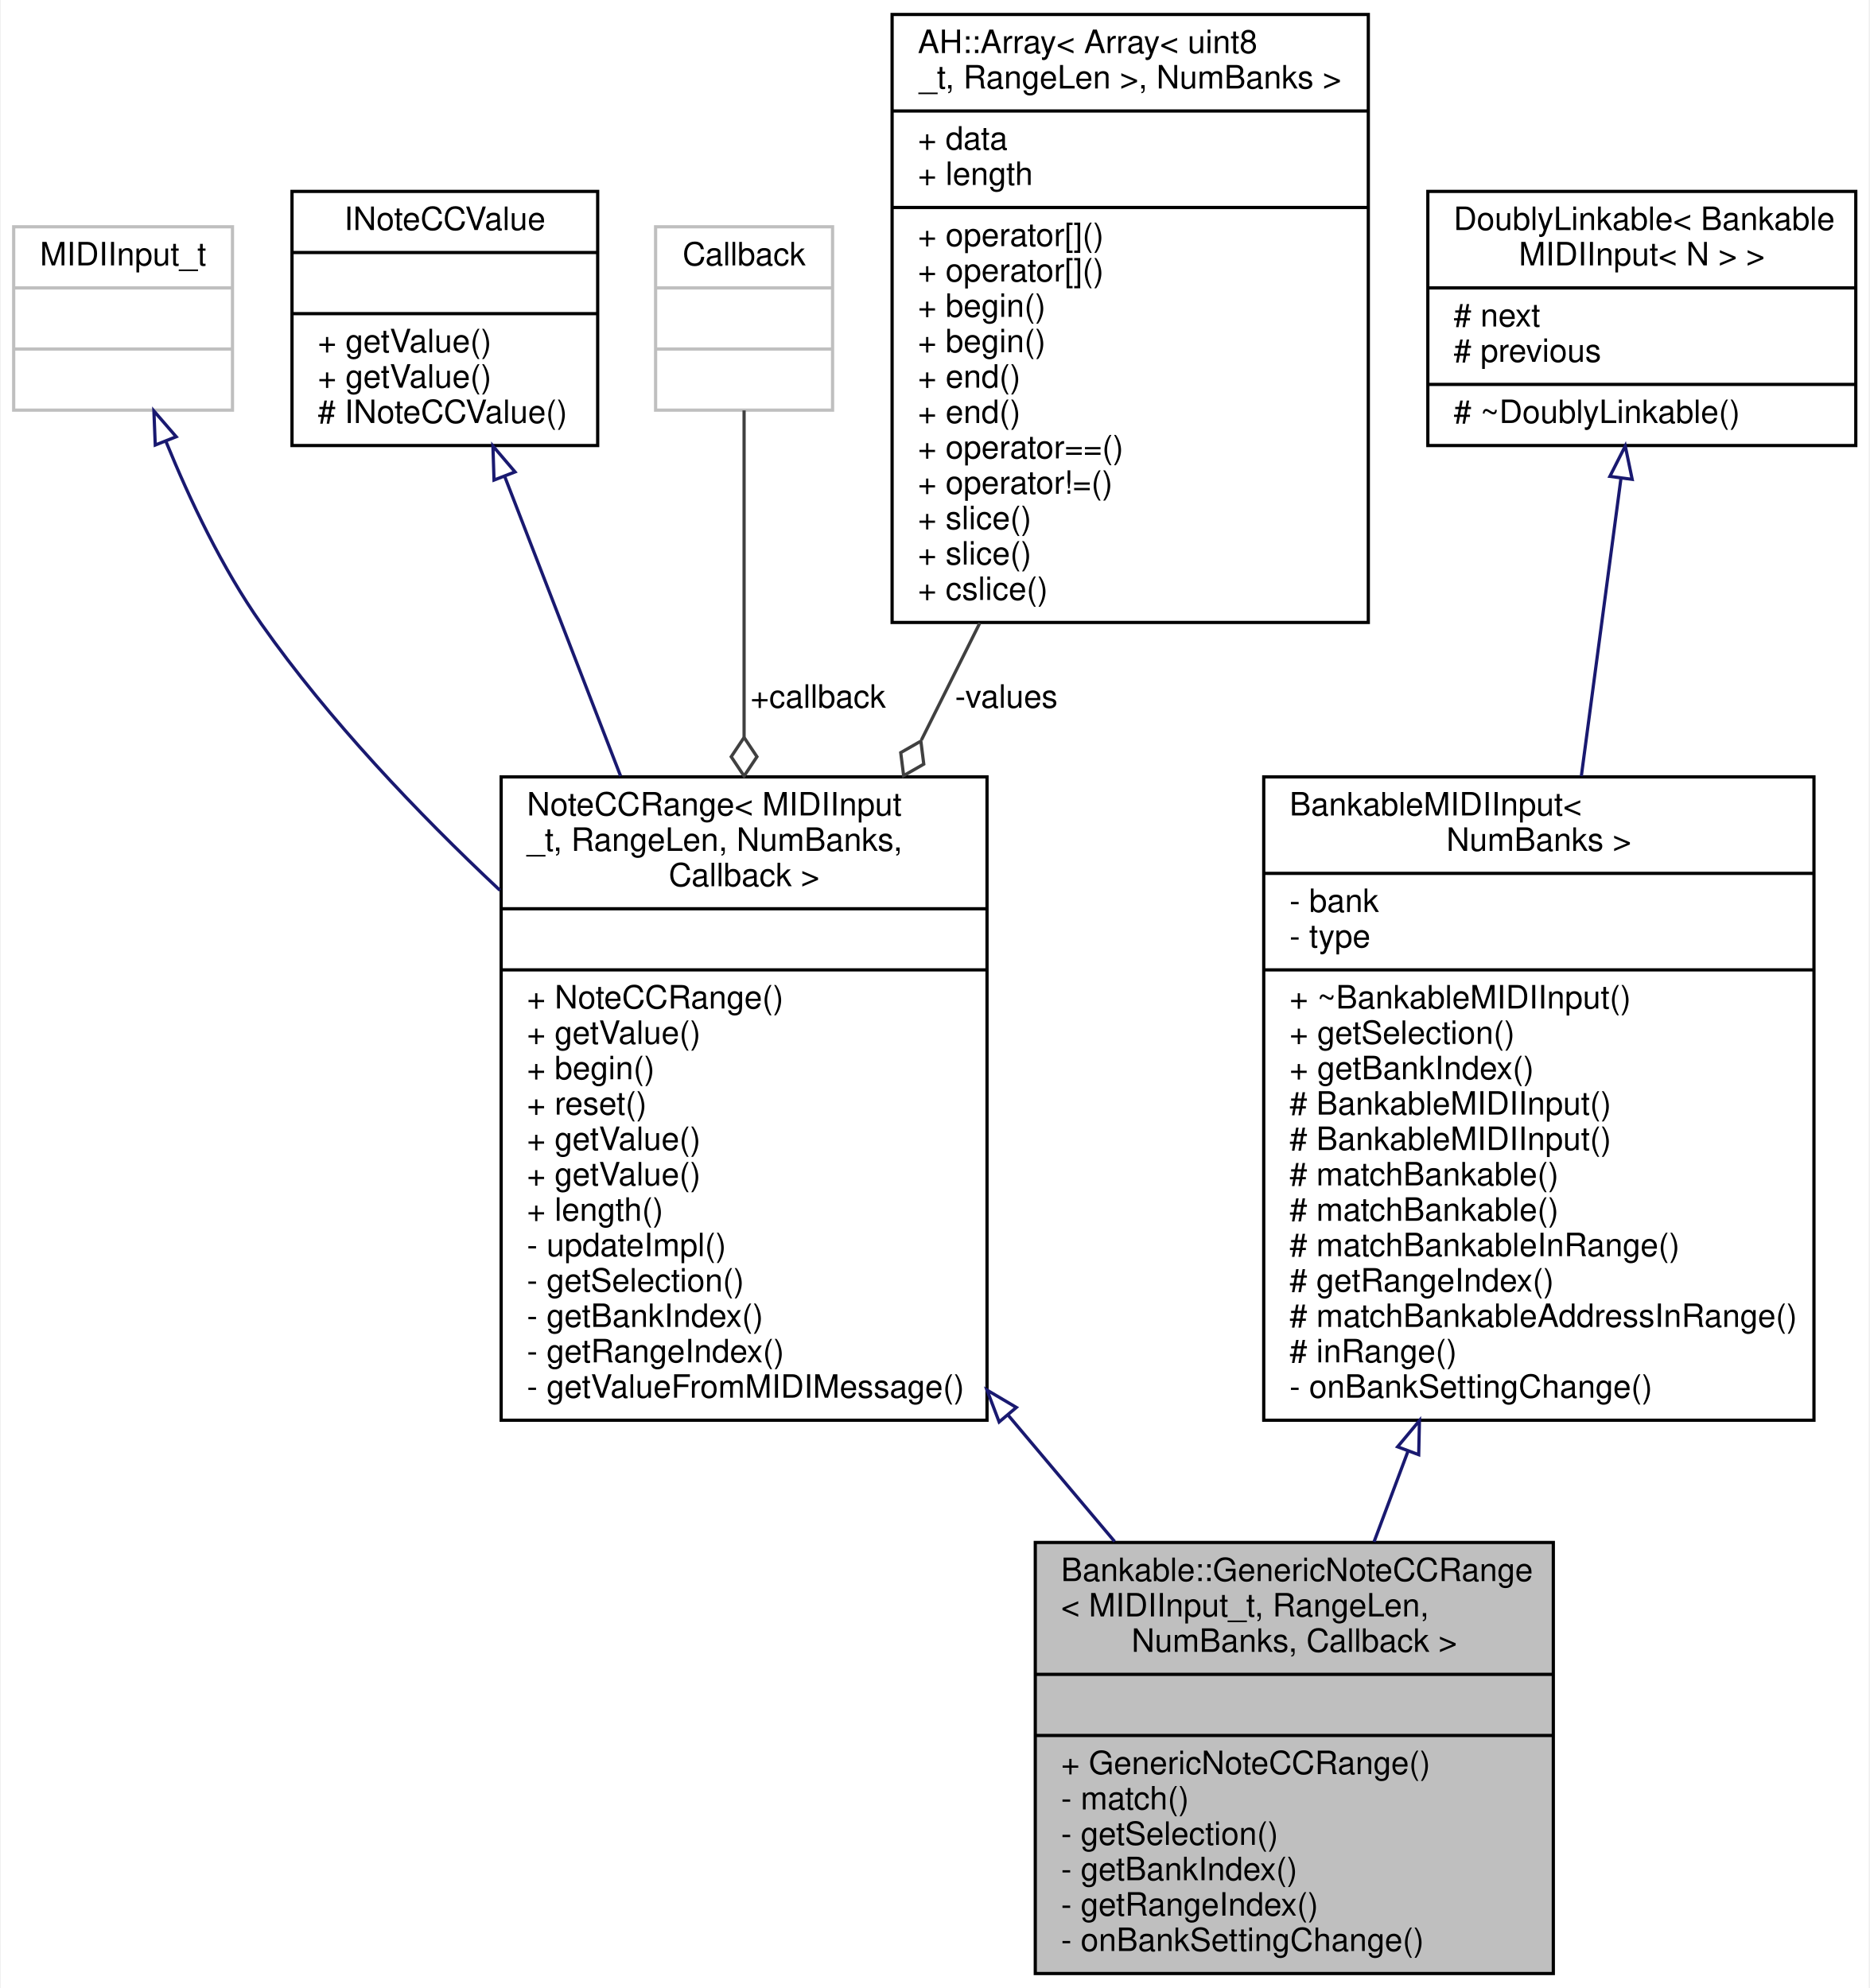
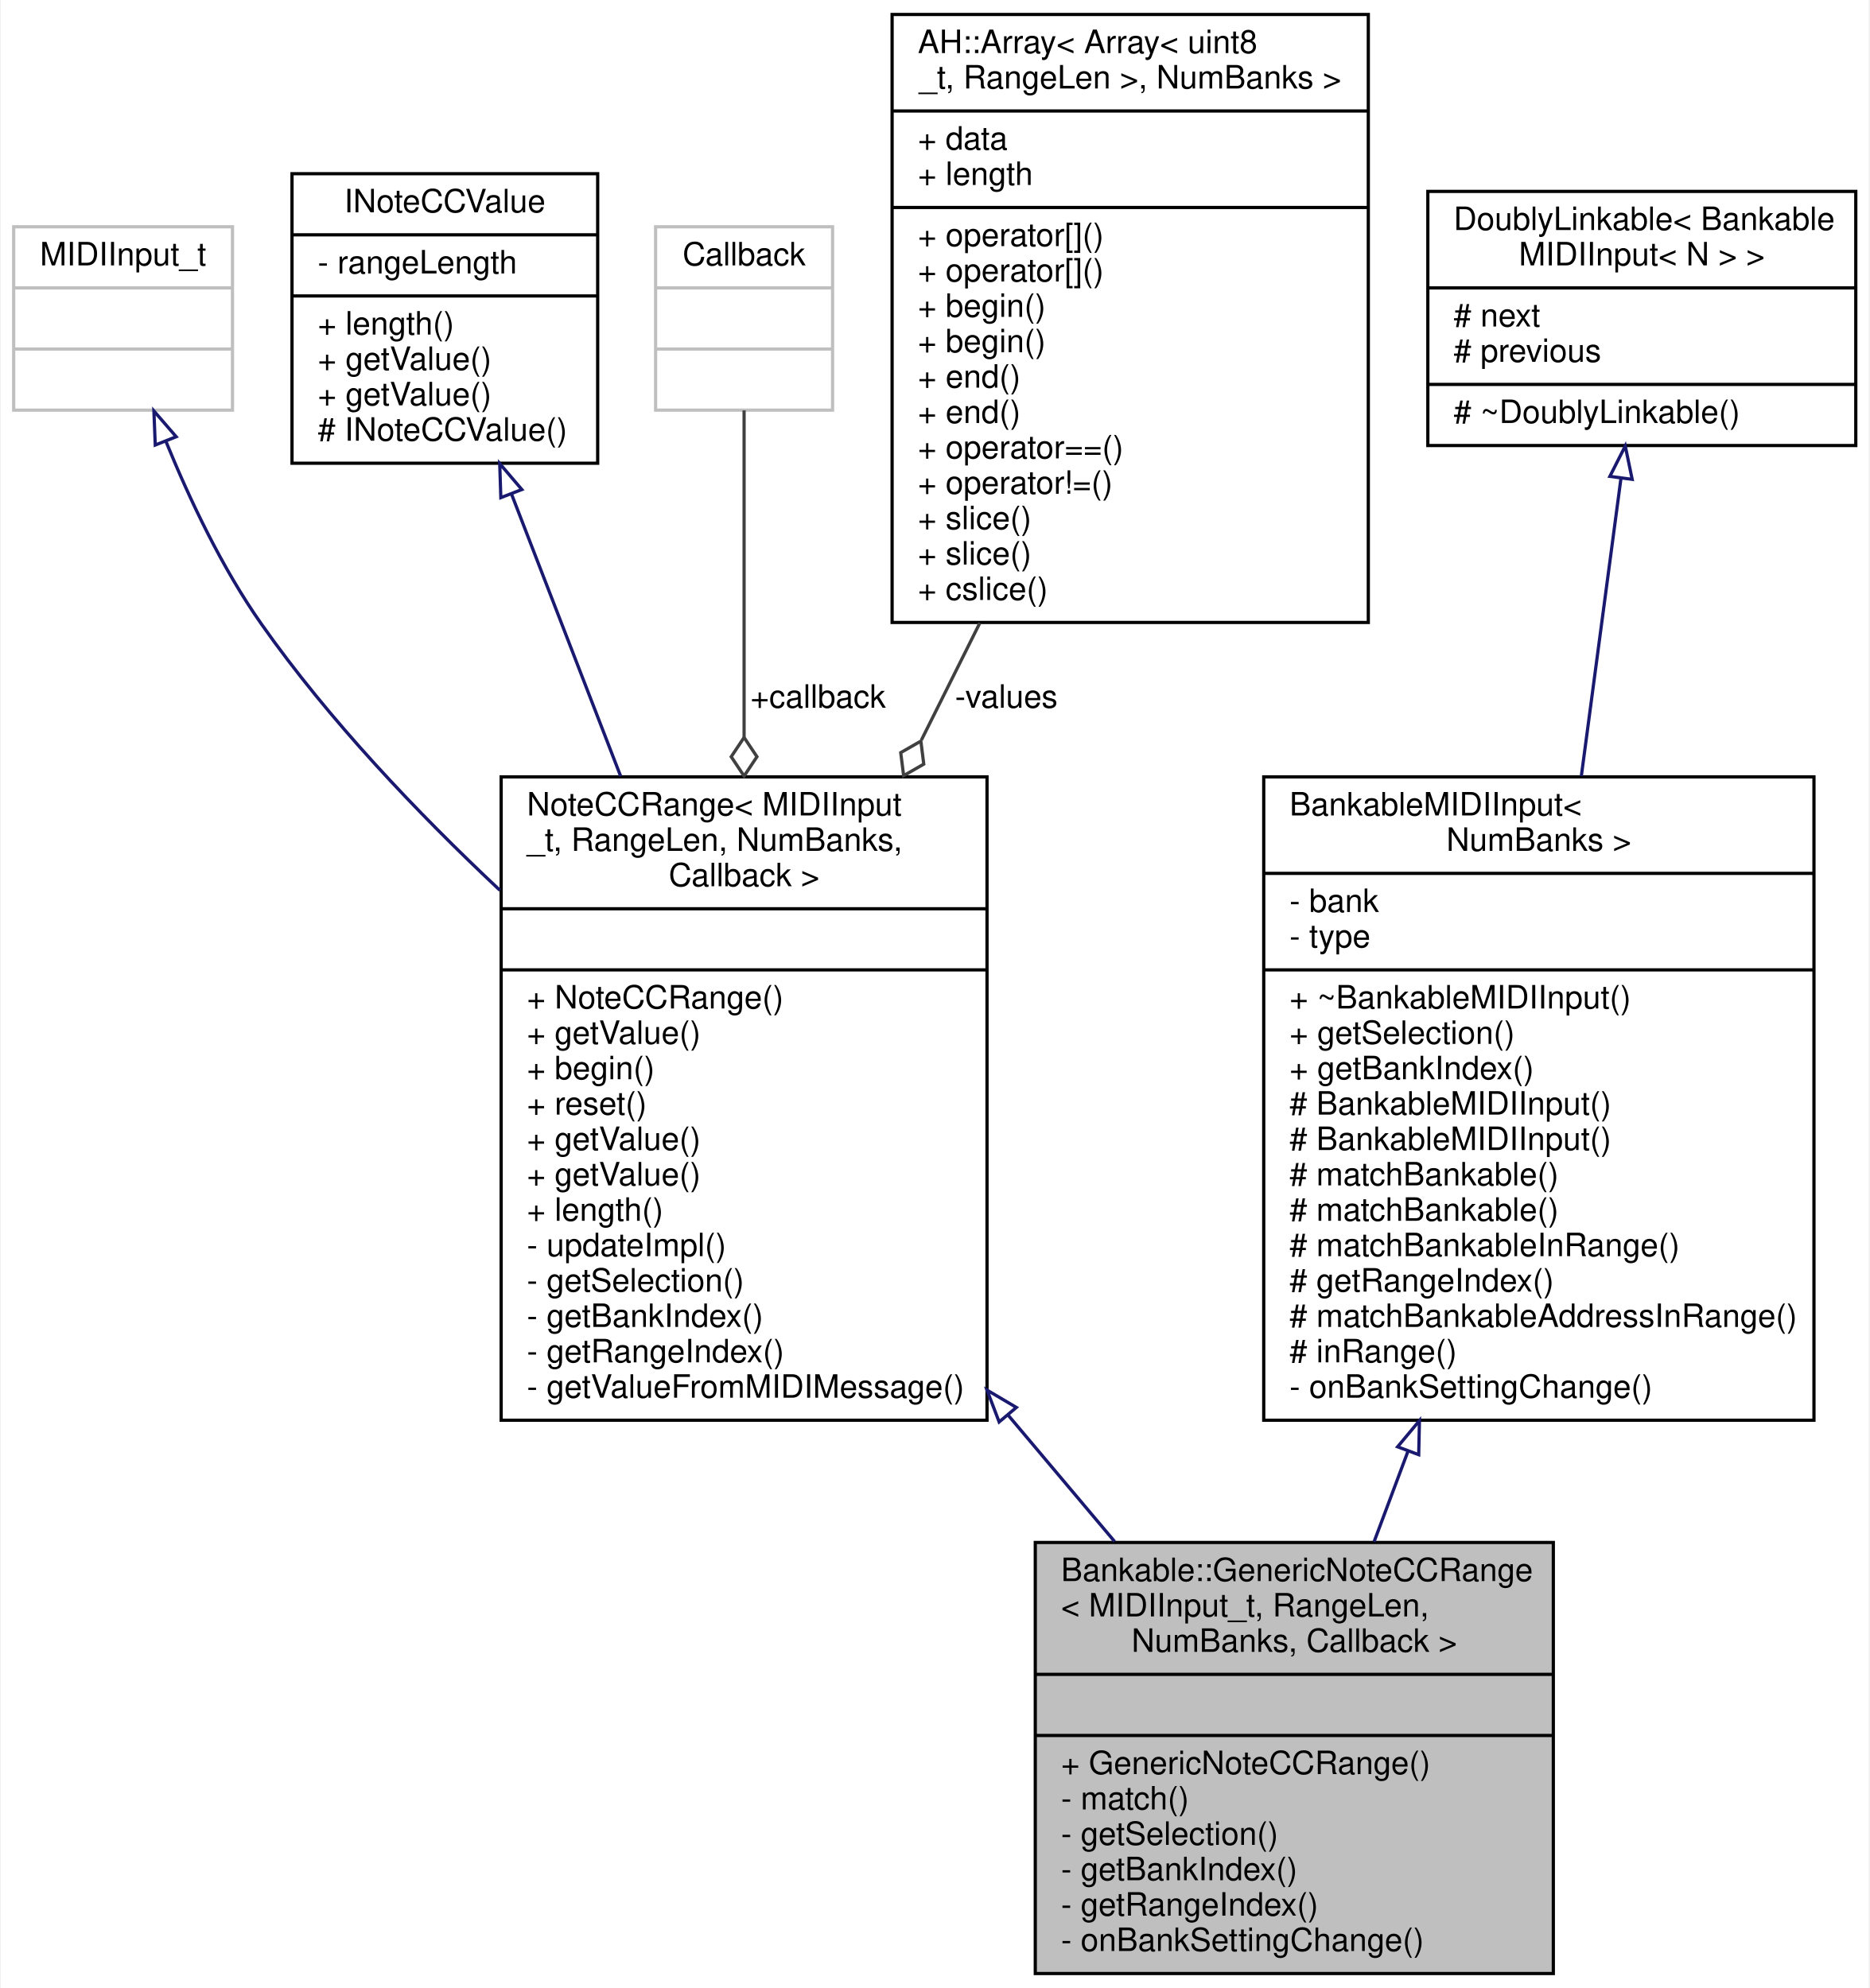
<svg xmlns="http://www.w3.org/2000/svg" xmlns:xlink="http://www.w3.org/1999/xlink" width="581pt" height="618pt" viewBox="0.00 0.00 580.50 618.00">
  <g id="graph0" class="graph" transform="scale(1 1) rotate(0) translate(4 614)">
    <polygon fill="white" stroke="none" points="-4,4 -4,-614 576.5,-614 576.5,4 -4,4" />
    <g id="node1" class="node">
      <g id="a_node1">
        <a xlink:title=" ">
          <polygon fill="#bfbfbf" stroke="black" points="317.5,-0.5 317.5,-134.5 478.5,-134.5 478.5,-0.5 317.5,-0.5" />
          <text text-anchor="start" x="325.5" y="-122.5" font-family="Helvetica,sans-Serif" font-size="10.00">Bankable::GenericNoteCCRange</text>
          <text text-anchor="start" x="325.5" y="-111.5" font-family="Helvetica,sans-Serif" font-size="10.00">&lt; MIDIInput_t, RangeLen,</text>
          <text text-anchor="middle" x="398" y="-100.5" font-family="Helvetica,sans-Serif" font-size="10.00"> NumBanks, Callback &gt;</text>
          <polyline fill="none" stroke="black" points="317.5,-93.5 478.5,-93.5 " />
          <text text-anchor="middle" x="398" y="-81.5" font-family="Helvetica,sans-Serif" font-size="10.00"> </text>
          <polyline fill="none" stroke="black" points="317.5,-74.5 478.5,-74.5 " />
          <text text-anchor="start" x="325.5" y="-62.5" font-family="Helvetica,sans-Serif" font-size="10.00">+ GenericNoteCCRange()</text>
          <text text-anchor="start" x="325.5" y="-51.5" font-family="Helvetica,sans-Serif" font-size="10.00">- match()</text>
          <text text-anchor="start" x="325.5" y="-40.5" font-family="Helvetica,sans-Serif" font-size="10.00">- getSelection()</text>
          <text text-anchor="start" x="325.5" y="-29.5" font-family="Helvetica,sans-Serif" font-size="10.00">- getBankIndex()</text>
          <text text-anchor="start" x="325.5" y="-18.5" font-family="Helvetica,sans-Serif" font-size="10.00">- getRangeIndex()</text>
          <text text-anchor="start" x="325.5" y="-7.5" font-family="Helvetica,sans-Serif" font-size="10.00">- onBankSettingChange()</text>
        </a>
      </g>
    </g>
    <g id="node2" class="node">
      <g id="a_node2">
        <a xlink:href="../../d2/df4/classNoteCCRange.html" target="_top" xlink:title=" ">
          <polygon fill="white" stroke="black" points="151.5,-172.5 151.5,-372.5 302.5,-372.5 302.5,-172.5 151.5,-172.5" />
          <text text-anchor="start" x="159.5" y="-360.5" font-family="Helvetica,sans-Serif" font-size="10.00">NoteCCRange&lt; MIDIInput</text>
          <text text-anchor="start" x="159.5" y="-349.5" font-family="Helvetica,sans-Serif" font-size="10.00">_t, RangeLen, NumBanks,</text>
          <text text-anchor="middle" x="227" y="-338.5" font-family="Helvetica,sans-Serif" font-size="10.00"> Callback &gt;</text>
          <polyline fill="none" stroke="black" points="151.5,-331.5 302.5,-331.5 " />
          <text text-anchor="middle" x="227" y="-319.5" font-family="Helvetica,sans-Serif" font-size="10.00"> </text>
          <polyline fill="none" stroke="black" points="151.5,-312.5 302.5,-312.5 " />
          <text text-anchor="start" x="159.5" y="-300.5" font-family="Helvetica,sans-Serif" font-size="10.00">+ NoteCCRange()</text>
          <text text-anchor="start" x="159.5" y="-289.5" font-family="Helvetica,sans-Serif" font-size="10.00">+ getValue()</text>
          <text text-anchor="start" x="159.5" y="-278.5" font-family="Helvetica,sans-Serif" font-size="10.00">+ begin()</text>
          <text text-anchor="start" x="159.5" y="-267.5" font-family="Helvetica,sans-Serif" font-size="10.00">+ reset()</text>
          <text text-anchor="start" x="159.5" y="-256.5" font-family="Helvetica,sans-Serif" font-size="10.00">+ getValue()</text>
          <text text-anchor="start" x="159.5" y="-245.5" font-family="Helvetica,sans-Serif" font-size="10.00">+ getValue()</text>
          <text text-anchor="start" x="159.5" y="-234.5" font-family="Helvetica,sans-Serif" font-size="10.00">+ length()</text>
          <text text-anchor="start" x="159.5" y="-223.5" font-family="Helvetica,sans-Serif" font-size="10.00">- updateImpl()</text>
          <text text-anchor="start" x="159.5" y="-212.5" font-family="Helvetica,sans-Serif" font-size="10.00">- getSelection()</text>
          <text text-anchor="start" x="159.5" y="-201.5" font-family="Helvetica,sans-Serif" font-size="10.00">- getBankIndex()</text>
          <text text-anchor="start" x="159.5" y="-190.5" font-family="Helvetica,sans-Serif" font-size="10.00">- getRangeIndex()</text>
          <text text-anchor="start" x="159.5" y="-179.5" font-family="Helvetica,sans-Serif" font-size="10.00">- getValueFromMIDIMessage()</text>
        </a>
      </g>
    </g>
    <g id="edge1" class="edge">
      <path fill="none" stroke="midnightblue" d="M309.083,-174.057C320.287,-160.755 331.57,-147.361 342.16,-134.79" />
      <polygon fill="none" stroke="midnightblue" points="306.267,-171.967 302.501,-181.87 311.62,-176.477 306.267,-171.967" />
    </g>
    <g id="node3" class="node">
      <g id="a_node3">
        <a xlink:title=" ">
          <polygon fill="white" stroke="#bfbfbf" points="0,-486.5 0,-543.5 68,-543.5 68,-486.5 0,-486.5" />
          <text text-anchor="middle" x="34" y="-531.5" font-family="Helvetica,sans-Serif" font-size="10.00">MIDIInput_t</text>
          <polyline fill="none" stroke="#bfbfbf" points="0,-524.5 68,-524.5 " />
          <text text-anchor="middle" x="34" y="-512.5" font-family="Helvetica,sans-Serif" font-size="10.00"> </text>
          <polyline fill="none" stroke="#bfbfbf" points="0,-505.5 68,-505.5 " />
          <text text-anchor="middle" x="34" y="-493.5" font-family="Helvetica,sans-Serif" font-size="10.00"> </text>
        </a>
      </g>
    </g>
    <g id="edge2" class="edge">
      <path fill="none" stroke="midnightblue" d="M47.368,-476.659C54.706,-458.689 64.802,-437.337 77,-420 97.946,-390.229 125.416,-361.362 151.117,-337.236" />
      <polygon fill="none" stroke="midnightblue" points="44,-475.66 43.58,-486.247 50.51,-478.233 44,-475.66" />
    </g>
    <g id="node4" class="node">
      <g id="a_node4">
        <a xlink:href="../../d7/dab/classINoteCCValue.html" target="_top" xlink:title=" ">
-           <polygon fill="white" stroke="black" points="86.5,-475.5 86.5,-554.5 181.5,-554.5 181.5,-475.5 86.5,-475.5" />
-           <text text-anchor="middle" x="134" y="-542.5" font-family="Helvetica,sans-Serif" font-size="10.00">INoteCCValue</text>
-           <polyline fill="none" stroke="black" points="86.5,-535.5 181.5,-535.5 " />
-           <text text-anchor="middle" x="134" y="-523.5" font-family="Helvetica,sans-Serif" font-size="10.00"> </text>
-           <polyline fill="none" stroke="black" points="86.5,-516.5 181.5,-516.5 " />
-           <text text-anchor="start" x="94.5" y="-504.5" font-family="Helvetica,sans-Serif" font-size="10.00">+ getValue()</text>
-           <text text-anchor="start" x="94.5" y="-493.5" font-family="Helvetica,sans-Serif" font-size="10.00">+ getValue()</text>
-           <text text-anchor="start" x="94.5" y="-482.5" font-family="Helvetica,sans-Serif" font-size="10.00"># INoteCCValue()</text>
+           <polygon fill="white" stroke="black" points="86.5,-470 86.5,-560 181.5,-560 181.5,-470 86.5,-470" />
+           <text text-anchor="middle" x="134" y="-548" font-family="Helvetica,sans-Serif" font-size="10.00">INoteCCValue</text>
+           <polyline fill="none" stroke="black" points="86.5,-541 181.5,-541 " />
+           <text text-anchor="start" x="94.5" y="-529" font-family="Helvetica,sans-Serif" font-size="10.00">- rangeLength</text>
+           <polyline fill="none" stroke="black" points="86.5,-522 181.5,-522 " />
+           <text text-anchor="start" x="94.5" y="-510" font-family="Helvetica,sans-Serif" font-size="10.00">+ length()</text>
+           <text text-anchor="start" x="94.5" y="-499" font-family="Helvetica,sans-Serif" font-size="10.00">+ getValue()</text>
+           <text text-anchor="start" x="94.5" y="-488" font-family="Helvetica,sans-Serif" font-size="10.00">+ getValue()</text>
+           <text text-anchor="start" x="94.5" y="-477" font-family="Helvetica,sans-Serif" font-size="10.00"># INoteCCValue()</text>
        </a>
      </g>
    </g>
    <g id="edge3" class="edge">
-       <path fill="none" stroke="midnightblue" d="M152.609,-465.877C162.937,-439.167 176.178,-404.927 188.619,-372.755" />
-       <polygon fill="none" stroke="midnightblue" points="149.284,-464.77 148.942,-475.36 155.813,-467.295 149.284,-464.77" />
+       <path fill="none" stroke="midnightblue" d="M154.765,-460.3C164.751,-434.477 177.048,-402.677 188.647,-372.682" />
+       <polygon fill="none" stroke="midnightblue" points="151.4,-459.299 151.058,-469.889 157.929,-461.824 151.4,-459.299" />
    </g>
    <g id="node5" class="node">
      <g id="a_node5">
        <a xlink:title=" ">
          <polygon fill="white" stroke="#bfbfbf" points="199.5,-486.5 199.5,-543.5 254.5,-543.5 254.5,-486.5 199.5,-486.5" />
          <text text-anchor="middle" x="227" y="-531.5" font-family="Helvetica,sans-Serif" font-size="10.00">Callback</text>
          <polyline fill="none" stroke="#bfbfbf" points="199.5,-524.5 254.5,-524.5 " />
          <text text-anchor="middle" x="227" y="-512.5" font-family="Helvetica,sans-Serif" font-size="10.00"> </text>
          <polyline fill="none" stroke="#bfbfbf" points="199.5,-505.5 254.5,-505.5 " />
          <text text-anchor="middle" x="227" y="-493.5" font-family="Helvetica,sans-Serif" font-size="10.00"> </text>
        </a>
      </g>
    </g>
    <g id="edge4" class="edge">
      <path fill="none" stroke="#404040" d="M227,-486.412C227,-461.306 227,-422.528 227,-384.909" />
      <polygon fill="none" stroke="#404040" points="227,-384.755 223,-378.755 227,-372.755 231,-378.755 227,-384.755" />
      <text text-anchor="middle" x="250" y="-394" font-family="Helvetica,sans-Serif" font-size="10.00"> +callback</text>
    </g>
    <g id="node6" class="node">
      <g id="a_node6">
        <a xlink:href="../../d0/d32/structAH_1_1Array.html" target="_top" xlink:title=" ">
          <polygon fill="white" stroke="black" points="273,-420.5 273,-609.5 421,-609.5 421,-420.5 273,-420.5" />
          <text text-anchor="start" x="281" y="-597.5" font-family="Helvetica,sans-Serif" font-size="10.00">AH::Array&lt; Array&lt; uint8</text>
          <text text-anchor="middle" x="347" y="-586.5" font-family="Helvetica,sans-Serif" font-size="10.00">_t, RangeLen &gt;, NumBanks &gt;</text>
          <polyline fill="none" stroke="black" points="273,-579.5 421,-579.5 " />
          <text text-anchor="start" x="281" y="-567.5" font-family="Helvetica,sans-Serif" font-size="10.00">+ data</text>
          <text text-anchor="start" x="281" y="-556.5" font-family="Helvetica,sans-Serif" font-size="10.00">+ length</text>
          <polyline fill="none" stroke="black" points="273,-549.5 421,-549.5 " />
          <text text-anchor="start" x="281" y="-537.5" font-family="Helvetica,sans-Serif" font-size="10.00">+ operator[]()</text>
          <text text-anchor="start" x="281" y="-526.5" font-family="Helvetica,sans-Serif" font-size="10.00">+ operator[]()</text>
          <text text-anchor="start" x="281" y="-515.5" font-family="Helvetica,sans-Serif" font-size="10.00">+ begin()</text>
          <text text-anchor="start" x="281" y="-504.5" font-family="Helvetica,sans-Serif" font-size="10.00">+ begin()</text>
          <text text-anchor="start" x="281" y="-493.5" font-family="Helvetica,sans-Serif" font-size="10.00">+ end()</text>
          <text text-anchor="start" x="281" y="-482.5" font-family="Helvetica,sans-Serif" font-size="10.00">+ end()</text>
          <text text-anchor="start" x="281" y="-471.5" font-family="Helvetica,sans-Serif" font-size="10.00">+ operator==()</text>
          <text text-anchor="start" x="281" y="-460.5" font-family="Helvetica,sans-Serif" font-size="10.00">+ operator!=()</text>
          <text text-anchor="start" x="281" y="-449.5" font-family="Helvetica,sans-Serif" font-size="10.00">+ slice()</text>
          <text text-anchor="start" x="281" y="-438.5" font-family="Helvetica,sans-Serif" font-size="10.00">+ slice()</text>
          <text text-anchor="start" x="281" y="-427.5" font-family="Helvetica,sans-Serif" font-size="10.00">+ cslice()</text>
        </a>
      </g>
    </g>
    <g id="edge5" class="edge">
      <path fill="none" stroke="#404040" d="M300.261,-420.328C294.316,-408.412 288.188,-396.13 282.126,-383.982" />
      <polygon fill="none" stroke="#404040" points="281.943,-383.615 275.685,-380.032 276.585,-372.877 282.843,-376.46 281.943,-383.615" />
      <text text-anchor="middle" x="308.5" y="-394" font-family="Helvetica,sans-Serif" font-size="10.00"> -values</text>
    </g>
    <g id="node7" class="node">
      <g id="a_node7">
        <a xlink:href="../../db/d6e/classBankableMIDIInput.html" target="_top" xlink:title=" ">
          <polygon fill="white" stroke="black" points="388.5,-172.5 388.5,-372.5 559.5,-372.5 559.5,-172.5 388.5,-172.5" />
          <text text-anchor="start" x="396.5" y="-360.5" font-family="Helvetica,sans-Serif" font-size="10.00">BankableMIDIInput&lt;</text>
          <text text-anchor="middle" x="474" y="-349.5" font-family="Helvetica,sans-Serif" font-size="10.00"> NumBanks &gt;</text>
          <polyline fill="none" stroke="black" points="388.5,-342.5 559.5,-342.5 " />
          <text text-anchor="start" x="396.5" y="-330.5" font-family="Helvetica,sans-Serif" font-size="10.00">- bank</text>
          <text text-anchor="start" x="396.5" y="-319.5" font-family="Helvetica,sans-Serif" font-size="10.00">- type</text>
          <polyline fill="none" stroke="black" points="388.5,-312.5 559.5,-312.5 " />
          <text text-anchor="start" x="396.5" y="-300.5" font-family="Helvetica,sans-Serif" font-size="10.00">+ ~BankableMIDIInput()</text>
          <text text-anchor="start" x="396.5" y="-289.5" font-family="Helvetica,sans-Serif" font-size="10.00">+ getSelection()</text>
          <text text-anchor="start" x="396.5" y="-278.5" font-family="Helvetica,sans-Serif" font-size="10.00">+ getBankIndex()</text>
          <text text-anchor="start" x="396.5" y="-267.5" font-family="Helvetica,sans-Serif" font-size="10.00"># BankableMIDIInput()</text>
          <text text-anchor="start" x="396.5" y="-256.5" font-family="Helvetica,sans-Serif" font-size="10.00"># BankableMIDIInput()</text>
          <text text-anchor="start" x="396.5" y="-245.5" font-family="Helvetica,sans-Serif" font-size="10.00"># matchBankable()</text>
          <text text-anchor="start" x="396.5" y="-234.5" font-family="Helvetica,sans-Serif" font-size="10.00"># matchBankable()</text>
          <text text-anchor="start" x="396.5" y="-223.5" font-family="Helvetica,sans-Serif" font-size="10.00"># matchBankableInRange()</text>
          <text text-anchor="start" x="396.5" y="-212.5" font-family="Helvetica,sans-Serif" font-size="10.00"># getRangeIndex()</text>
          <text text-anchor="start" x="396.5" y="-201.5" font-family="Helvetica,sans-Serif" font-size="10.00"># matchBankableAddressInRange()</text>
          <text text-anchor="start" x="396.5" y="-190.5" font-family="Helvetica,sans-Serif" font-size="10.00"># inRange()</text>
          <text text-anchor="start" x="396.5" y="-179.5" font-family="Helvetica,sans-Serif" font-size="10.00">- onBankSettingChange()</text>
        </a>
      </g>
    </g>
    <g id="edge6" class="edge">
      <path fill="none" stroke="midnightblue" d="M433.303,-162.795C429.721,-153.228 426.171,-143.747 422.782,-134.693" />
      <polygon fill="none" stroke="midnightblue" points="430.106,-164.241 436.891,-172.379 436.662,-161.786 430.106,-164.241" />
    </g>
    <g id="node8" class="node">
      <g id="a_node8">
        <a xlink:href="../../d4/d23/classDoublyLinkable.html" target="_top" xlink:title=" ">
          <polygon fill="white" stroke="black" points="439.5,-475.5 439.5,-554.5 572.5,-554.5 572.5,-475.5 439.5,-475.5" />
          <text text-anchor="start" x="447.5" y="-542.5" font-family="Helvetica,sans-Serif" font-size="10.00">DoublyLinkable&lt; Bankable</text>
          <text text-anchor="middle" x="506" y="-531.5" font-family="Helvetica,sans-Serif" font-size="10.00">MIDIInput&lt; N &gt; &gt;</text>
          <polyline fill="none" stroke="black" points="439.5,-524.5 572.5,-524.5 " />
          <text text-anchor="start" x="447.5" y="-512.5" font-family="Helvetica,sans-Serif" font-size="10.00"># next</text>
          <text text-anchor="start" x="447.5" y="-501.5" font-family="Helvetica,sans-Serif" font-size="10.00"># previous</text>
          <polyline fill="none" stroke="black" points="439.5,-494.5 572.5,-494.5 " />
          <text text-anchor="start" x="447.5" y="-482.5" font-family="Helvetica,sans-Serif" font-size="10.00"># ~DoublyLinkable()</text>
        </a>
      </g>
    </g>
    <g id="edge7" class="edge">
      <path fill="none" stroke="midnightblue" d="M499.503,-465.173C495.963,-438.567 491.45,-404.644 487.207,-372.755" />
      <polygon fill="none" stroke="midnightblue" points="496.07,-465.909 500.859,-475.36 503.009,-464.985 496.07,-465.909" />
    </g>
  </g>
</svg>
